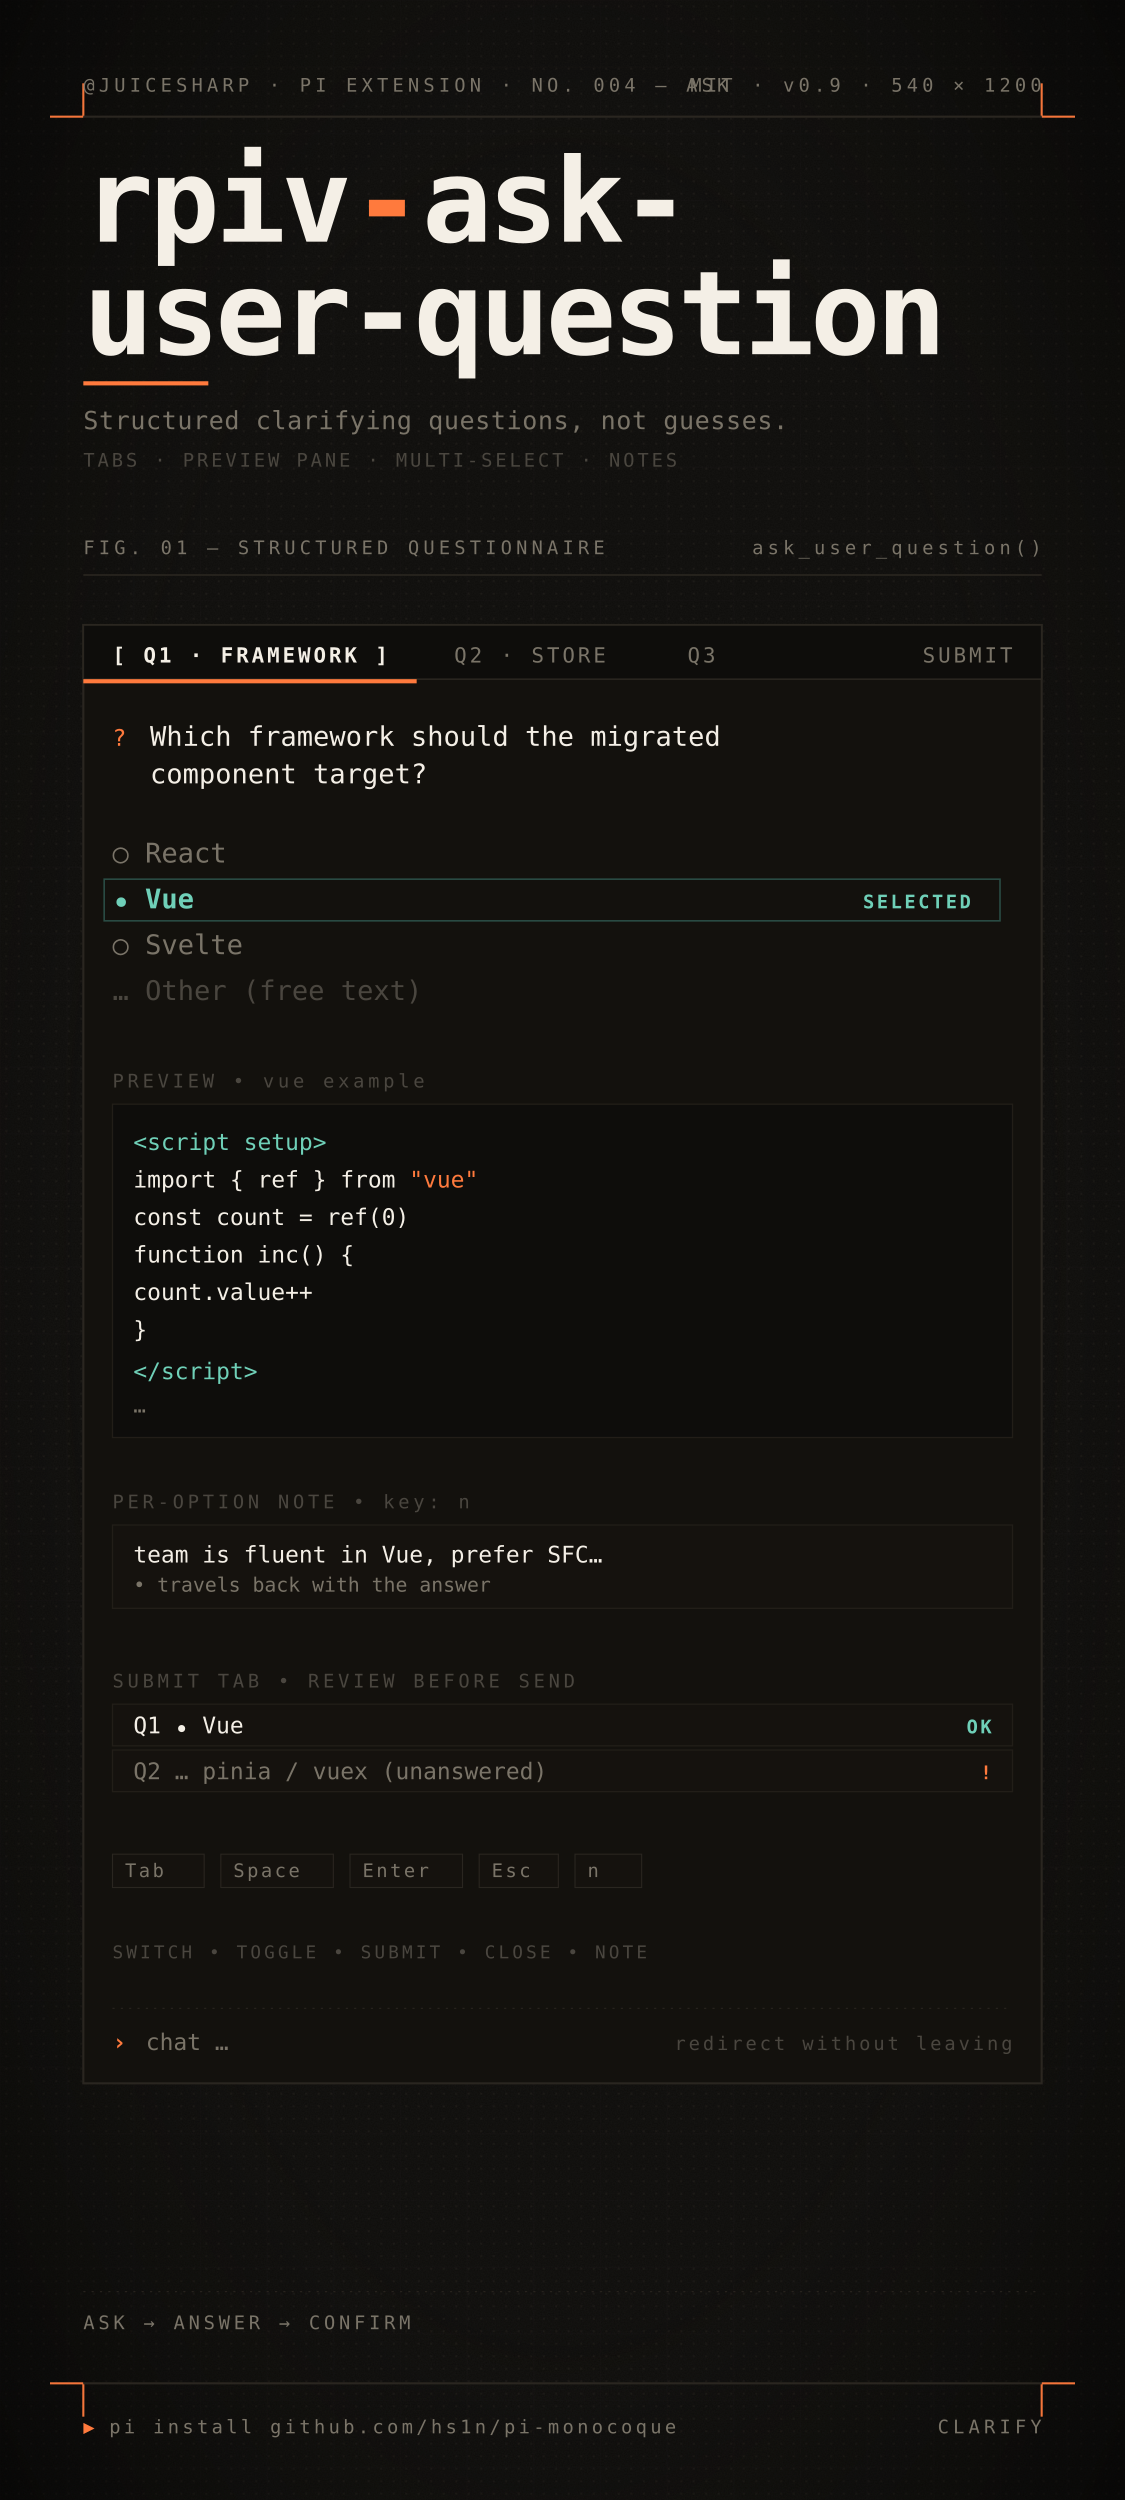
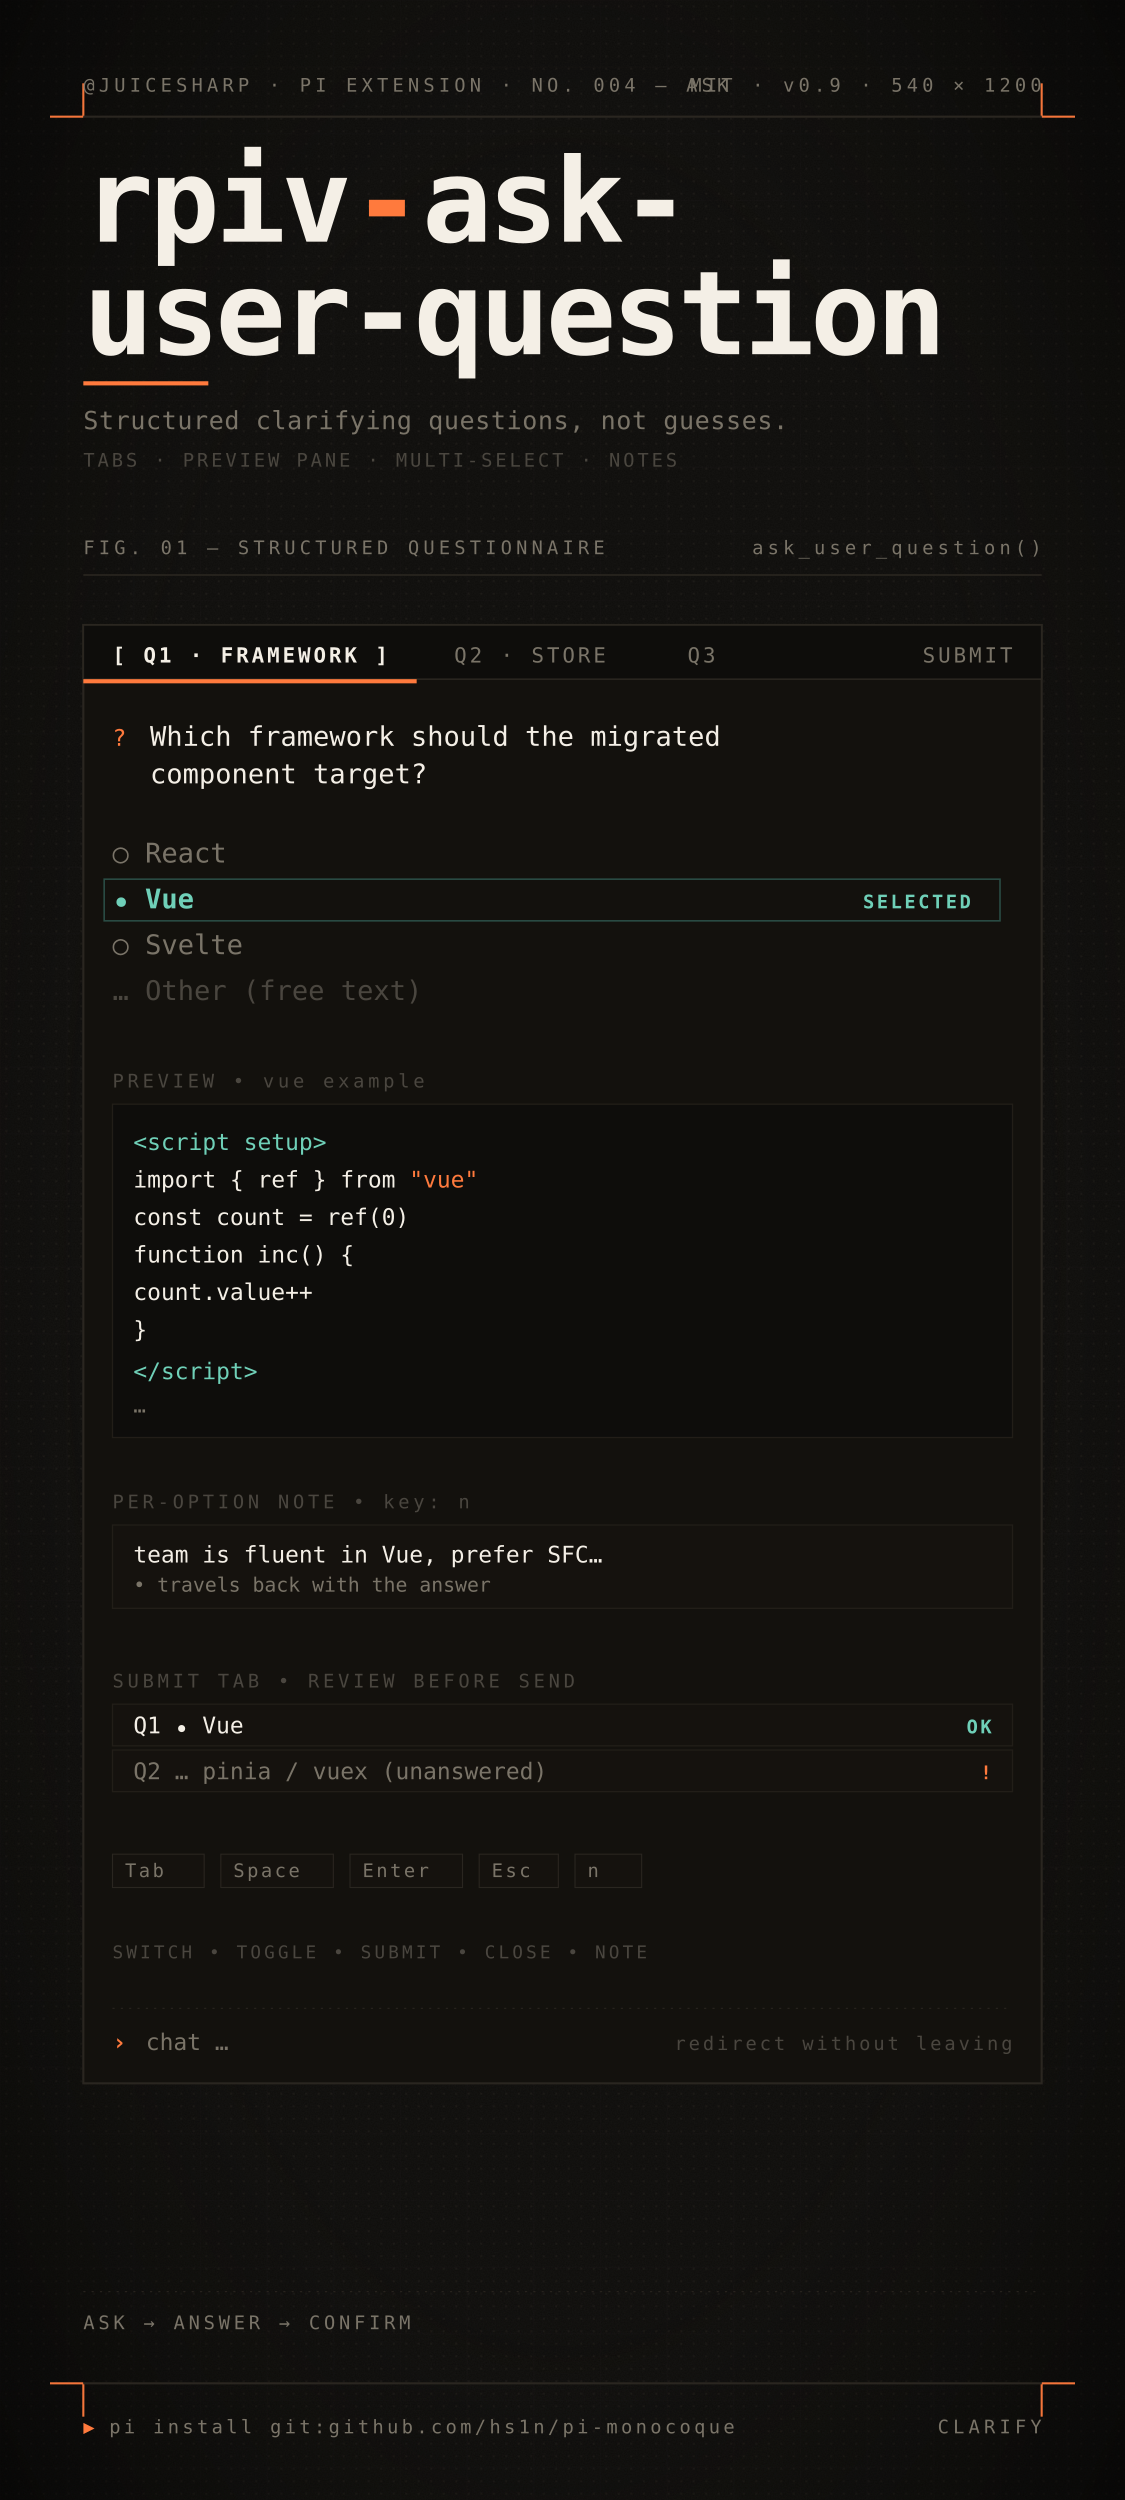
<svg xmlns="http://www.w3.org/2000/svg" viewBox="0 0 540 1200" role="img" aria-label="rpiv-ask-user-question — Structured clarifying questions instead of guessing" preserveAspectRatio="xMidYMid meet">
  <defs>
    <style>
      .mono   { font-family: 'JetBrains Mono', 'Fira Code', 'SFMono-Regular', ui-monospace, Menlo, Consolas, monospace; }
      .ink    { fill: #F4EFE6; }
      .paper  { fill: #0E0D0B; }
      .muted  { fill: #7A7468; }
      .dim    { fill: #4A463F; }
      .accent { fill: #FF7A3D; }
      .mint   { fill: #6FD0B8; }
      .rule   { stroke: #2A2620; }
      .rule-bright { stroke: #FF7A3D; }
    </style>
    <filter id="grain" x="0" y="0" width="100%" height="100%">
      <feTurbulence type="fractalNoise" baseFrequency="1.4" numOctaves="2" seed="17" />
      <feColorMatrix values="0 0 0 0 0.96  0 0 0 0 0.94  0 0 0 0 0.88  0 0 0 0.06 0" />
    </filter>
    <pattern id="grid" width="32" height="32" patternUnits="userSpaceOnUse">
      <path d="M32 0 H0 V32" fill="none" stroke="#161411" stroke-width="0.5" />
    </pattern>
    <pattern id="dots" width="6" height="6" patternUnits="userSpaceOnUse">
      <circle cx="3" cy="3" r="0.6" fill="#231F1A" />
    </pattern>
    <radialGradient id="vignette" cx="50%" cy="50%" r="70%">
      <stop offset="60%" stop-color="#0E0D0B" stop-opacity="0" />
      <stop offset="100%" stop-color="#000" stop-opacity="0.55" />
    </radialGradient>
  </defs>
  <rect width="540" height="1200" class="paper" />
  <rect width="540" height="1200" fill="url(#grid)" opacity="0.55" />
  <rect width="540" height="1200" fill="url(#dots)" opacity="0.4" />
  <rect width="540" height="1200" filter="url(#grain)" opacity="0.5" />
  <rect width="540" height="1200" fill="url(#vignette)" />
  <g class="rule-bright" stroke-width="1" fill="none" opacity="0.95">
    <path d="M24 56 L40 56 M40 40 L40 56" />
    <path d="M516 56 L500 56 M500 40 L500 56" />
    <path d="M24 1144 L40 1144 M40 1160 L40 1144" />
    <path d="M516 1144 L500 1144 M500 1160 L500 1144" />
  </g>
  <line x1="40" y1="56" x2="500" y2="56" class="rule" stroke-width="1" />
  <text class="mono muted" x="40" y="44" font-size="9" letter-spacing="2">@JUICESHARP · PI EXTENSION · NO. 004 – ASK</text>
  <text class="mono muted" x="500" y="44" font-size="9" letter-spacing="2" text-anchor="end">MIT · v0.9 · 540 × 1200</text>
  <text class="mono ink" x="40" y="116" font-size="56" font-weight="700" letter-spacing="-2">rpiv<tspan class="accent">-</tspan>ask-</text>
  <text class="mono ink" x="40" y="170" font-size="56" font-weight="700" letter-spacing="-2">user-question</text>
  <line x1="40" y1="184" x2="100" y2="184" class="rule-bright" stroke-width="2" />
  <text class="mono muted" x="40" y="206" font-size="12" letter-spacing="0.3">Structured clarifying questions, not guesses.</text>
  <text class="mono dim" x="40" y="224" font-size="9" letter-spacing="1.4">TABS · PREVIEW PANE · MULTI-SELECT · NOTES</text>
  <text class="mono muted" x="40" y="266" font-size="9" letter-spacing="2">FIG. 01 — STRUCTURED QUESTIONNAIRE</text>
  <text class="mono muted" x="500" y="266" font-size="9" letter-spacing="2" text-anchor="end">ask_user_question()</text>
  <line x1="40" y1="276" x2="500" y2="276" class="rule" stroke-width="0.75" />
  <g transform="translate(40 300)">
    <rect x="0" y="0" width="460" height="700" fill="#13110D" stroke="#2A2620" stroke-width="1" />
    <rect x="0" y="0" width="460" height="26" fill="#0E0D0B" stroke="#2A2620" stroke-width="0.75" />
    <rect x="0" y="26" width="160" height="2" fill="#FF7A3D" />
    <text class="mono ink" x="14" y="18" font-size="10" letter-spacing="1.4" font-weight="700">[ Q1 · FRAMEWORK ]</text>
    <text class="mono muted" x="178" y="18" font-size="10" letter-spacing="1.4">Q2 · STORE</text>
    <text class="mono muted" x="290" y="18" font-size="10" letter-spacing="1.4">Q3</text>
    <text class="mono muted" x="446" y="18" font-size="10" letter-spacing="1.4" text-anchor="end">SUBMIT</text>
    <text class="mono accent" x="14" y="58" font-size="11" letter-spacing="1.4">?</text>
    <text class="mono ink" x="32" y="58" font-size="13">Which framework should the migrated</text>
    <text class="mono ink" x="32" y="76" font-size="13">component target?</text>
    <g transform="translate(14 100)">
      <text class="mono muted" x="0" y="14" font-size="13">  ○ React</text>
      <rect x="-4" y="22" width="430" height="20" fill="#13110D" stroke="#2A4D45" stroke-width="0.75" />
      <text class="mono mint" x="0" y="36" font-size="13" font-weight="700">⏺ Vue</text>
      <text class="mono mint" x="412" y="36" font-size="9" letter-spacing="1.2" text-anchor="end" font-weight="700">SELECTED</text>
      <text class="mono muted" x="0" y="58" font-size="13">  ○ Svelte</text>
      <text class="mono dim" x="0" y="80" font-size="13">  … Other (free text)</text>
    </g>
    <text class="mono dim" x="14" y="222" font-size="9" letter-spacing="1.8">PREVIEW • vue example</text>
    <rect x="14" y="230" width="432" height="160" fill="#0E0D0B" stroke="#221E18" stroke-width="0.6" />
    <text class="mono mint" x="24" y="252" font-size="11">&lt;script setup&gt;</text>
    <text class="mono ink" x="24" y="270" font-size="11">import { ref } from <tspan class="accent">"vue"</tspan>
    </text>
    <text class="mono ink" x="24" y="288" font-size="11">const count = ref(0)</text>
    <text class="mono ink" x="24" y="306" font-size="11">function inc() {</text>
    <text class="mono ink" x="24" y="324" font-size="11">  count.value++</text>
    <text class="mono ink" x="24" y="342" font-size="11">}</text>
    <text class="mono mint" x="24" y="362" font-size="11">&lt;/script&gt;</text>
    <text class="mono muted" x="24" y="378" font-size="10">…</text>
    <text class="mono dim" x="14" y="424" font-size="9" letter-spacing="1.8">PER-OPTION NOTE • key: n</text>
    <rect x="14" y="432" width="432" height="40" fill="#15120E" stroke="#221E18" stroke-width="0.6" />
    <text class="mono ink" x="24" y="450" font-size="11">team is fluent in Vue, prefer SFC…</text>
    <text class="mono muted" x="24" y="464" font-size="9.5">• travels back with the answer</text>
    <text class="mono dim" x="14" y="510" font-size="9" letter-spacing="1.8">SUBMIT TAB • REVIEW BEFORE SEND</text>
    <rect x="14" y="518" width="432" height="20" fill="#15120E" stroke="#221E18" stroke-width="0.6" />
    <text class="mono ink" x="24" y="532" font-size="11">Q1 ⏺ Vue</text>
    <text class="mono mint" x="436" y="532" font-size="9" letter-spacing="1.2" text-anchor="end" font-weight="700">OK</text>
    <rect x="14" y="540" width="432" height="20" fill="#15120E" stroke="#221E18" stroke-width="0.6" />
    <text class="mono muted" x="24" y="554" font-size="11">Q2 … pinia / vuex (unanswered)</text>
    <text class="mono accent" x="436" y="554" font-size="9" letter-spacing="1.2" text-anchor="end" font-weight="700">!</text>
    <g transform="translate(14 590)">
      <rect x="0" y="0" width="44" height="16" fill="#15120E" stroke="#2A2620" stroke-width="0.5" />
      <rect x="52" y="0" width="54" height="16" fill="#15120E" stroke="#2A2620" stroke-width="0.5" />
      <rect x="114" y="0" width="54" height="16" fill="#15120E" stroke="#2A2620" stroke-width="0.5" />
      <rect x="176" y="0" width="38" height="16" fill="#15120E" stroke="#2A2620" stroke-width="0.5" />
      <rect x="222" y="0" width="32" height="16" fill="#15120E" stroke="#2A2620" stroke-width="0.5" />
      <text class="mono muted" x="6" y="11" font-size="9" letter-spacing="1.2">Tab</text>
      <text class="mono muted" x="58" y="11" font-size="9" letter-spacing="1.2">Space</text>
      <text class="mono muted" x="120" y="11" font-size="9" letter-spacing="1.2">Enter</text>
      <text class="mono muted" x="182" y="11" font-size="9" letter-spacing="1.2">Esc</text>
      <text class="mono muted" x="228" y="11" font-size="9" letter-spacing="1.2">n</text>
    </g>
    <text class="mono dim" x="14" y="640" font-size="8.5" letter-spacing="1.5">SWITCH • TOGGLE • SUBMIT • CLOSE • NOTE</text>
    <line x1="14" y1="664" x2="446" y2="664" stroke="#2A2620" stroke-width="0.5" stroke-dasharray="1 3" />
    <text class="mono accent" x="14" y="684" font-size="11" font-weight="700">›</text>
    <text class="mono muted" x="30" y="684" font-size="11">chat …</text>
    <text class="mono dim" x="446" y="684" font-size="9" letter-spacing="1.4" text-anchor="end">redirect without leaving</text>
  </g>
  <line x1="40" y1="1100" x2="500" y2="1100" class="rule" stroke-width="0.5" stroke-dasharray="1 3" />
  <text class="mono muted" x="40" y="1118" font-size="9" letter-spacing="1.8">ASK → ANSWER → CONFIRM</text>
  <line x1="40" y1="1144" x2="500" y2="1144" class="rule" stroke-width="1" />
  <text class="mono muted" x="40" y="1168" font-size="9" letter-spacing="1.6">
-     <tspan class="accent">▶</tspan>  pi install github.com/hs1n/pi-monocoque
+     <tspan class="accent">▶</tspan>  pi install git:github.com/hs1n/pi-monocoque
  </text>
  <text class="mono muted" x="500" y="1168" font-size="9" letter-spacing="2" text-anchor="end">CLARIFY</text>
</svg>
